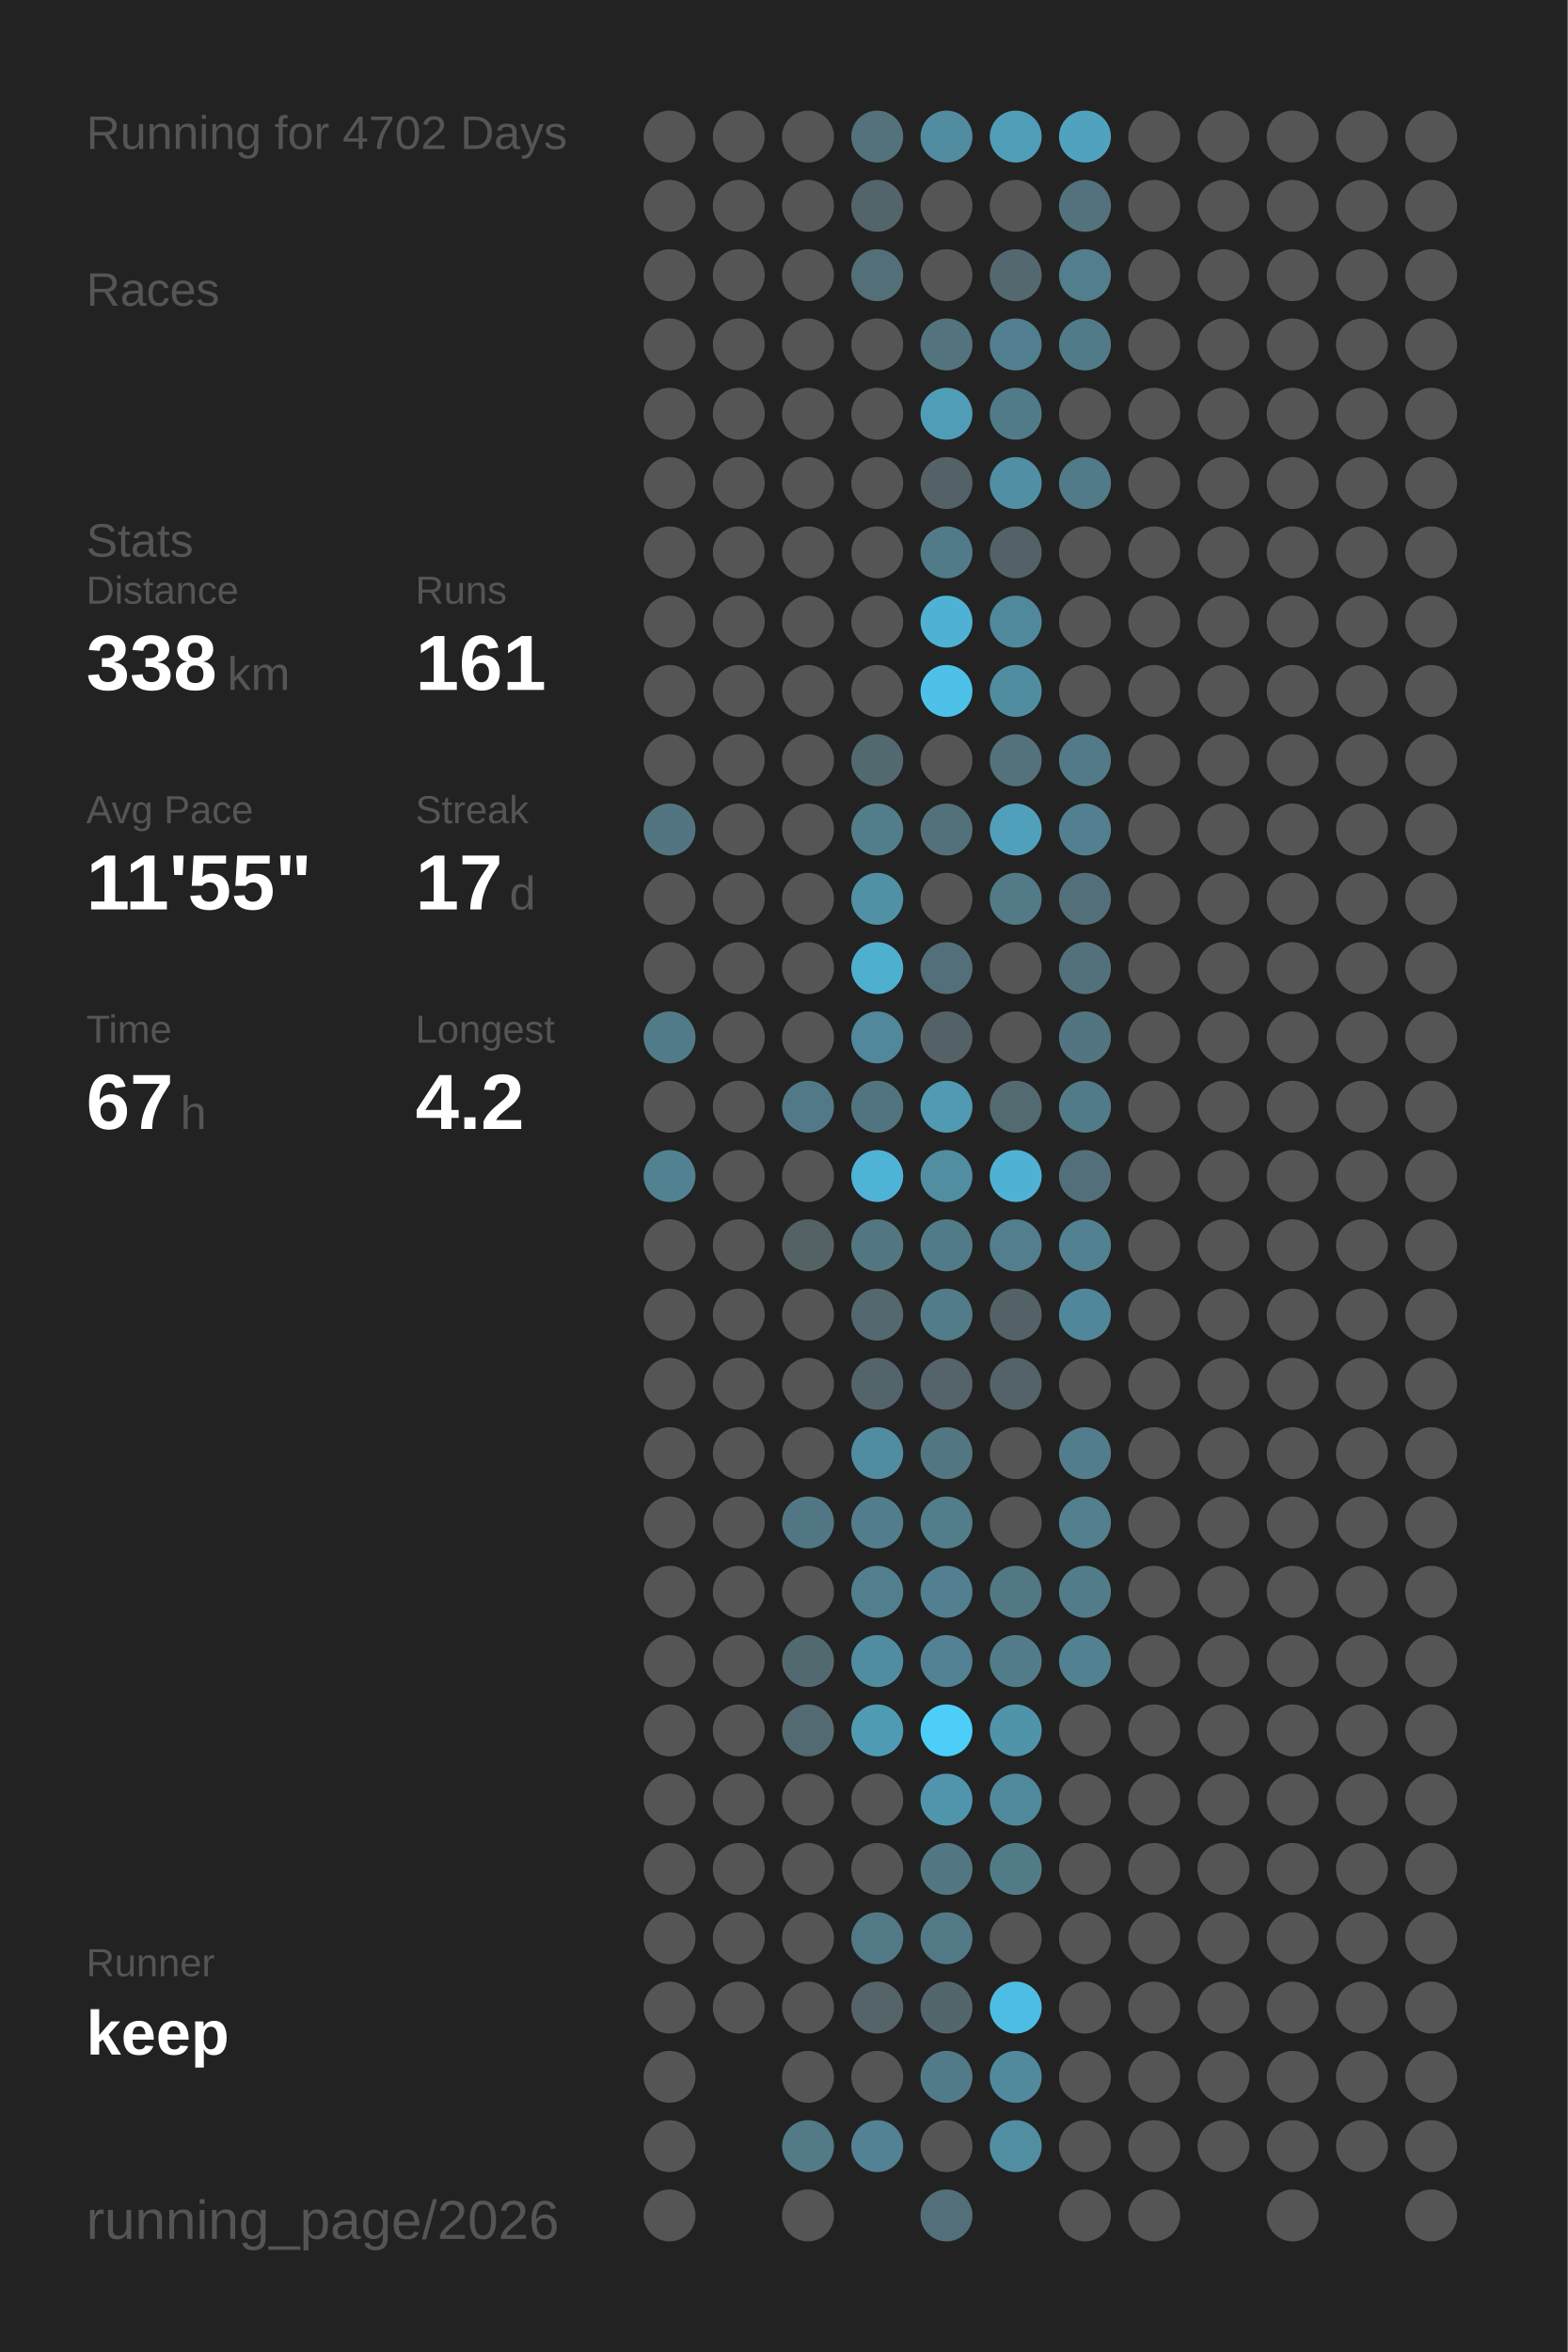
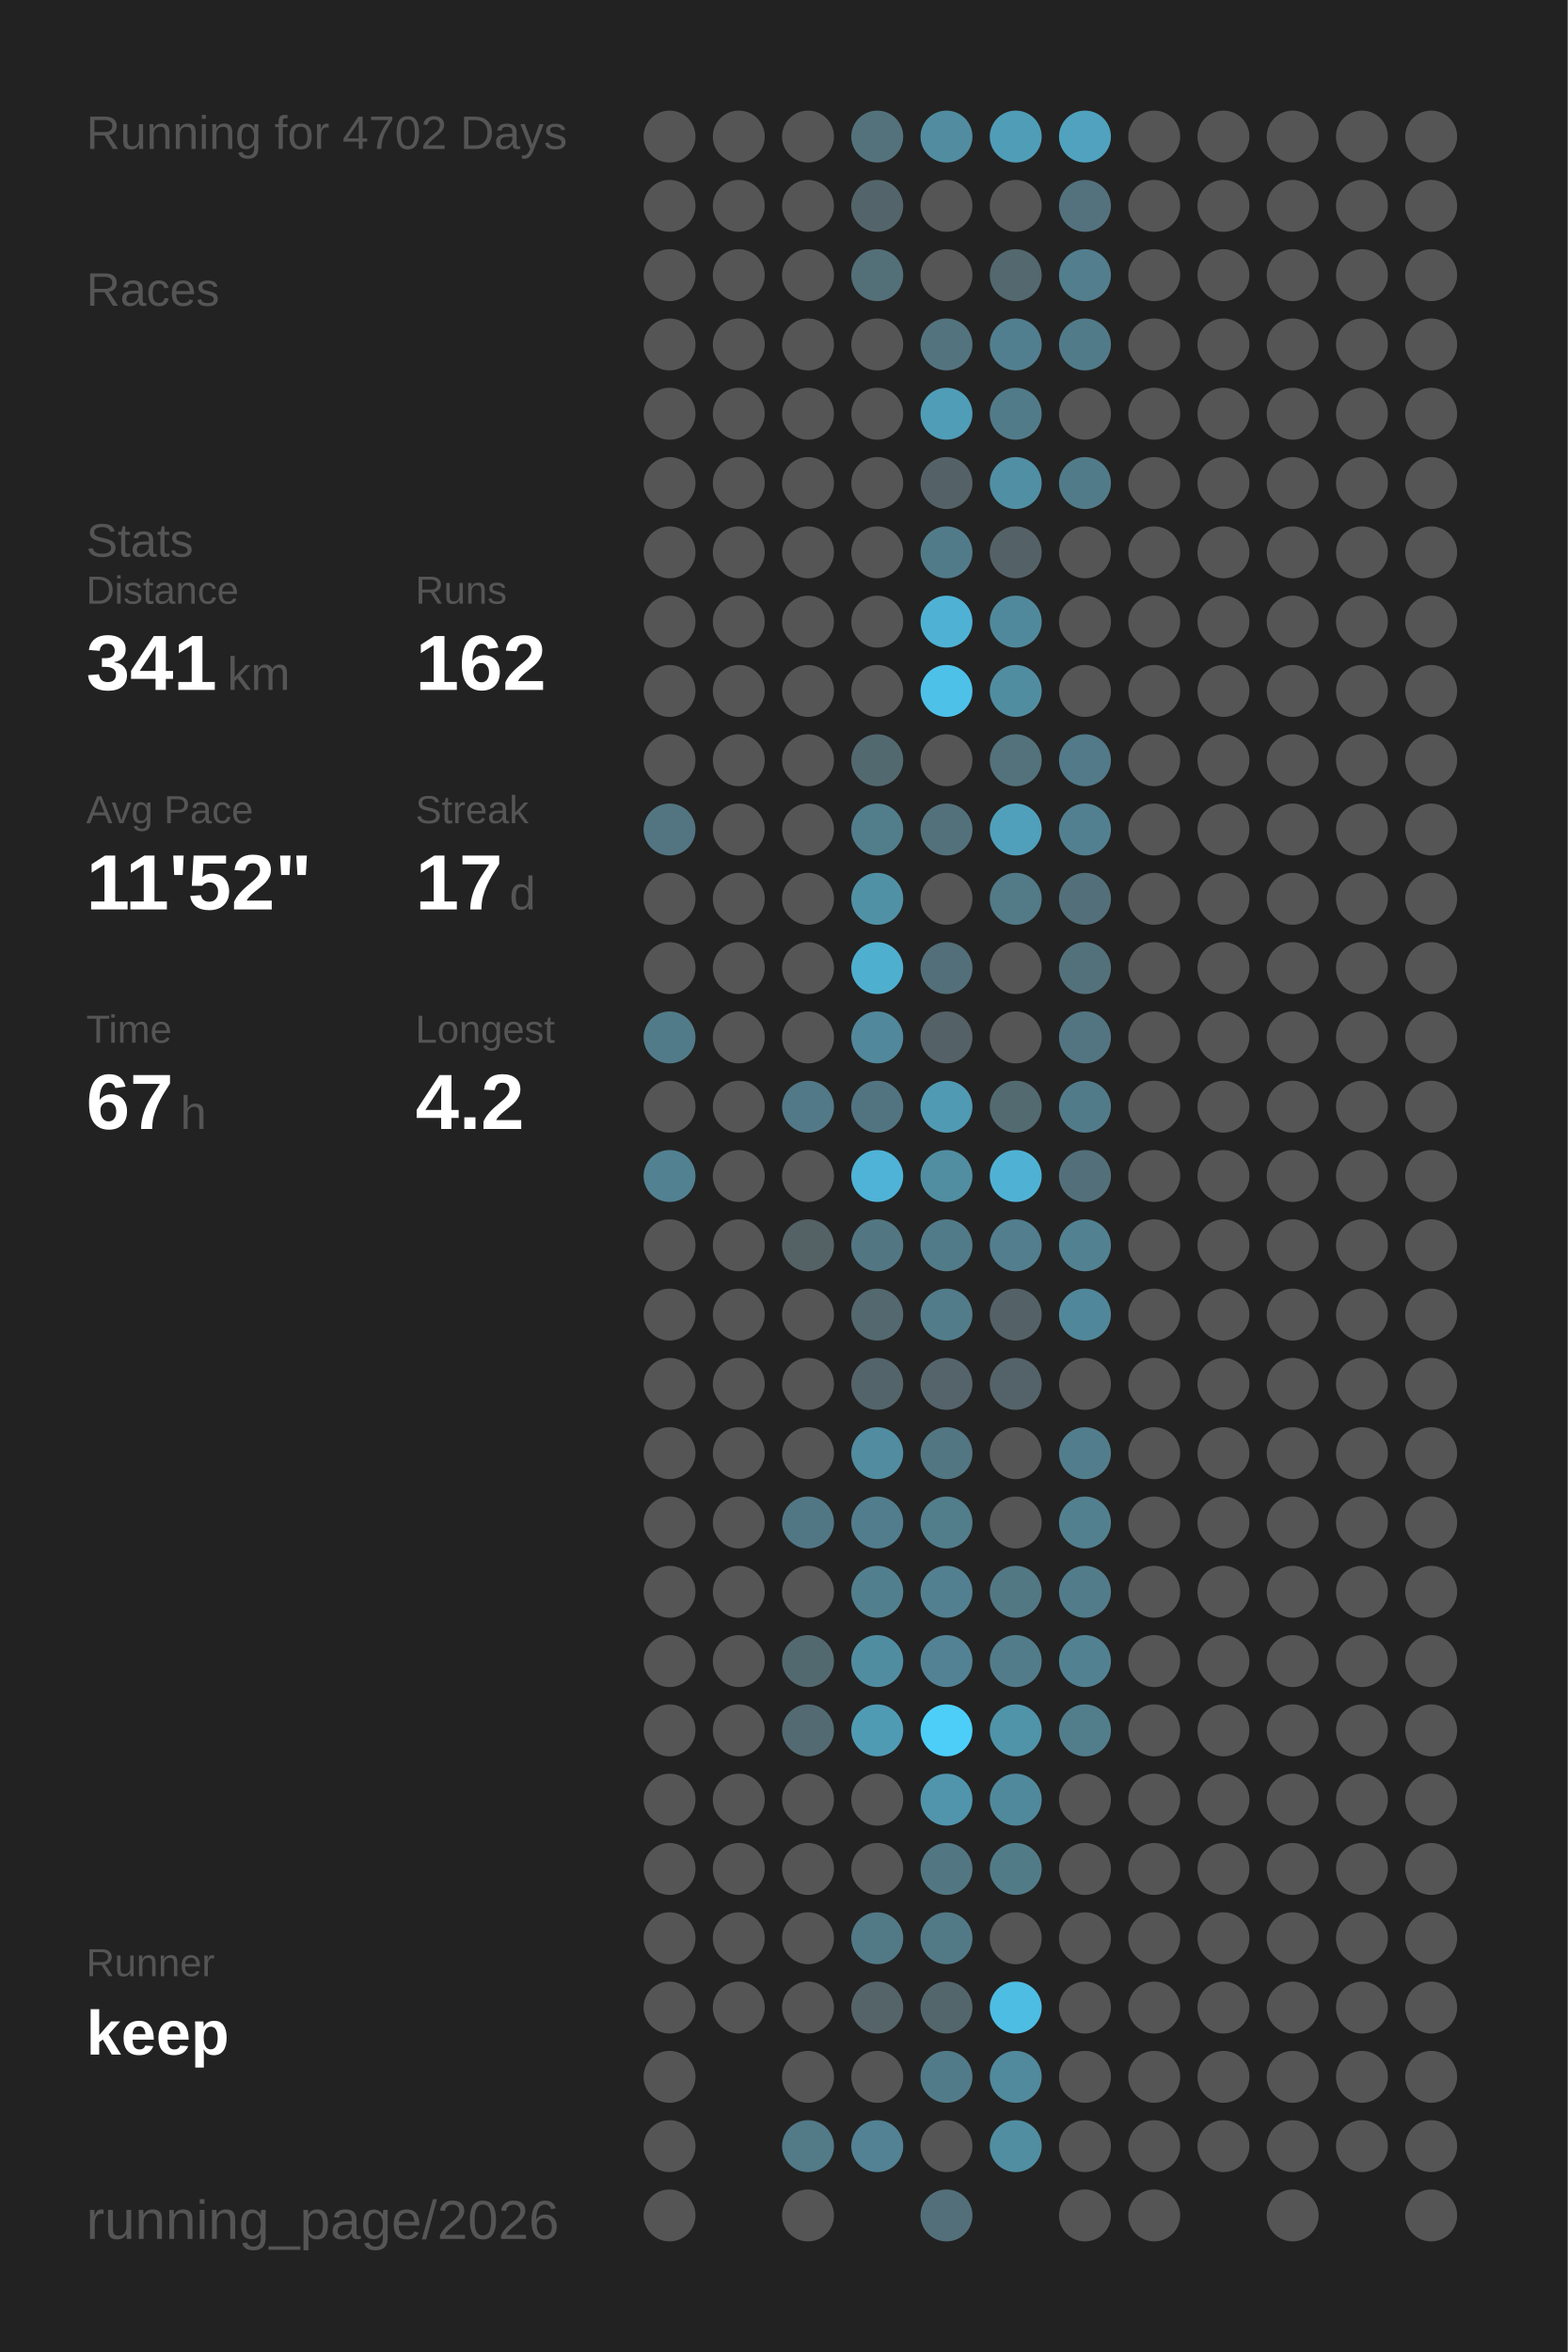
<svg xmlns="http://www.w3.org/2000/svg" baseProfile="full" height="300mm" version="1.1" viewBox="0,0,200,300" width="200mm">
  <defs />
  <rect fill="#222222" height="300" width="200" x="0" y="0" />
  <text fill="#555555" style="font-size:6px; font-family:Arial;" x="11" y="19">Running for 4702 Days</text>
  <text fill="#555555" style="font-size:6px; font-family:Arial;" x="11" y="39">Races</text>
  <text fill="#555555" style="font-size:6px; font-family:Arial;" x="11" y="71">Stats</text>
  <text fill="#555555" style="font-size:5px; font-family:Arial;" x="11" y="77">Distance</text>
-   <text fill="#FFFFFF" style="font-size:10px; font-family:Arial; font-weight:bold;" x="11" y="88">338</text>
+   <text fill="#FFFFFF" style="font-size:10px; font-family:Arial; font-weight:bold;" x="11" y="88">341</text>
  <text fill="#555555" style="font-size:6px; font-family:Arial;" x="29" y="88">km</text>
  <text fill="#555555" style="font-size:5px; font-family:Arial;" x="53" y="77">Runs</text>
-   <text fill="#FFFFFF" style="font-size:10px; font-family:Arial; font-weight:bold;" x="53" y="88">161</text>
+   <text fill="#FFFFFF" style="font-size:10px; font-family:Arial; font-weight:bold;" x="53" y="88">162</text>
  <text fill="#555555" style="font-size:5px; font-family:Arial;" x="11" y="105">Avg Pace</text>
-   <text fill="#FFFFFF" style="font-size:10px; font-family:Arial; font-weight:bold;" x="11" y="116">11'55"</text>
+   <text fill="#FFFFFF" style="font-size:10px; font-family:Arial; font-weight:bold;" x="11" y="116">11'52"</text>
  <text fill="#555555" style="font-size:5px; font-family:Arial;" x="53" y="105">Streak</text>
  <text fill="#FFFFFF" style="font-size:10px; font-family:Arial; font-weight:bold;" x="53" y="116">17</text>
  <text fill="#555555" style="font-size:6px; font-family:Arial;" x="65" y="116">d</text>
  <text fill="#555555" style="font-size:5px; font-family:Arial;" x="11" y="133">Time</text>
  <text fill="#FFFFFF" style="font-size:10px; font-family:Arial; font-weight:bold;" x="11" y="144">67</text>
  <text fill="#555555" style="font-size:6px; font-family:Arial;" x="23" y="144">h</text>
  <text fill="#555555" style="font-size:5px; font-family:Arial;" x="53" y="133">Longest</text>
  <text fill="#FFFFFF" style="font-size:10px; font-family:Arial; font-weight:bold;" x="53" y="144">4.2</text>
  <text fill="#555555" style="font-size:5px; font-family:Arial;" x="11" y="252.065">Runner</text>
  <text fill="#FFFFFF" style="font-size:8px; font-family:Arial; font-weight:bold;" x="11" y="262.065">keep</text>
  <text fill="#555555" style="font-size:7px; font-family:Arial;" x="11" y="285.581">running_page/2026</text>
  <circle cx="85.417" cy="17.419" fill="#555555" r="3.312" />
  <circle cx="85.417" cy="26.258" fill="#555555" r="3.312" />
  <circle cx="85.417" cy="35.097" fill="#555555" r="3.312" />
  <circle cx="85.417" cy="43.935" fill="#555555" r="3.312" />
  <circle cx="85.417" cy="52.774" fill="#555555" r="3.312" />
  <circle cx="85.417" cy="61.613" fill="#555555" r="3.312" />
  <circle cx="85.417" cy="70.452" fill="#555555" r="3.312" />
  <circle cx="85.417" cy="79.29" fill="#555555" r="3.312" />
  <circle cx="85.417" cy="88.129" fill="#555555" r="3.312" />
  <circle cx="85.417" cy="96.968" fill="#555555" r="3.312" />
  <circle cx="85.417" cy="105.806" fill="#527581" r="3.312" />
  <circle cx="85.417" cy="114.645" fill="#555555" r="3.312" />
  <circle cx="85.417" cy="123.484" fill="#555555" r="3.312" />
  <circle cx="85.417" cy="132.323" fill="#527b89" r="3.312" />
  <circle cx="85.417" cy="141.161" fill="#555555" r="3.312" />
  <circle cx="85.417" cy="150" fill="#528191" r="3.312" />
  <circle cx="85.417" cy="158.839" fill="#555555" r="3.312" />
  <circle cx="85.417" cy="167.677" fill="#555555" r="3.312" />
  <circle cx="85.417" cy="176.516" fill="#555555" r="3.312" />
  <circle cx="85.417" cy="185.355" fill="#555555" r="3.312" />
  <circle cx="85.417" cy="194.194" fill="#555555" r="3.312" />
  <circle cx="85.417" cy="203.032" fill="#555555" r="3.312" />
  <circle cx="85.417" cy="211.871" fill="#555555" r="3.312" />
  <circle cx="85.417" cy="220.71" fill="#555555" r="3.312" />
  <circle cx="85.417" cy="229.548" fill="#555555" r="3.312" />
  <circle cx="85.417" cy="238.387" fill="#555555" r="3.312" />
  <circle cx="85.417" cy="247.226" fill="#555555" r="3.312" />
  <circle cx="85.417" cy="256.065" fill="#555555" r="3.312" />
  <circle cx="85.417" cy="264.903" fill="#555555" r="3.312" />
  <circle cx="85.417" cy="273.742" fill="#555555" r="3.312" />
  <circle cx="85.417" cy="282.581" fill="#555555" r="3.312" />
  <circle cx="94.25" cy="17.419" fill="#555555" r="3.312" />
  <circle cx="94.25" cy="26.258" fill="#555555" r="3.312" />
  <circle cx="94.25" cy="35.097" fill="#555555" r="3.312" />
  <circle cx="94.25" cy="43.935" fill="#555555" r="3.312" />
  <circle cx="94.25" cy="52.774" fill="#555555" r="3.312" />
  <circle cx="94.25" cy="61.613" fill="#555555" r="3.312" />
  <circle cx="94.25" cy="70.452" fill="#555555" r="3.312" />
  <circle cx="94.25" cy="79.29" fill="#555555" r="3.312" />
  <circle cx="94.25" cy="88.129" fill="#555555" r="3.312" />
  <circle cx="94.25" cy="96.968" fill="#555555" r="3.312" />
  <circle cx="94.25" cy="105.806" fill="#555555" r="3.312" />
  <circle cx="94.25" cy="114.645" fill="#555555" r="3.312" />
  <circle cx="94.25" cy="123.484" fill="#555555" r="3.312" />
  <circle cx="94.25" cy="132.323" fill="#555555" r="3.312" />
  <circle cx="94.25" cy="141.161" fill="#555555" r="3.312" />
  <circle cx="94.25" cy="150" fill="#555555" r="3.312" />
  <circle cx="94.25" cy="158.839" fill="#555555" r="3.312" />
  <circle cx="94.25" cy="167.677" fill="#555555" r="3.312" />
  <circle cx="94.25" cy="176.516" fill="#555555" r="3.312" />
  <circle cx="94.25" cy="185.355" fill="#555555" r="3.312" />
  <circle cx="94.25" cy="194.194" fill="#555555" r="3.312" />
  <circle cx="94.25" cy="203.032" fill="#555555" r="3.312" />
  <circle cx="94.25" cy="211.871" fill="#555555" r="3.312" />
  <circle cx="94.25" cy="220.71" fill="#555555" r="3.312" />
  <circle cx="94.25" cy="229.548" fill="#555555" r="3.312" />
  <circle cx="94.25" cy="238.387" fill="#555555" r="3.312" />
  <circle cx="94.25" cy="247.226" fill="#555555" r="3.312" />
  <circle cx="94.25" cy="256.065" fill="#555555" r="3.312" />
  <circle cx="103.083" cy="17.419" fill="#555555" r="3.312" />
  <circle cx="103.083" cy="26.258" fill="#555555" r="3.312" />
  <circle cx="103.083" cy="35.097" fill="#555555" r="3.312" />
  <circle cx="103.083" cy="43.935" fill="#555555" r="3.312" />
  <circle cx="103.083" cy="52.774" fill="#555555" r="3.312" />
  <circle cx="103.083" cy="61.613" fill="#555555" r="3.312" />
  <circle cx="103.083" cy="70.452" fill="#555555" r="3.312" />
  <circle cx="103.083" cy="79.29" fill="#555555" r="3.312" />
  <circle cx="103.083" cy="88.129" fill="#555555" r="3.312" />
  <circle cx="103.083" cy="96.968" fill="#555555" r="3.312" />
  <circle cx="103.083" cy="105.806" fill="#555555" r="3.312" />
  <circle cx="103.083" cy="114.645" fill="#555555" r="3.312" />
  <circle cx="103.083" cy="123.484" fill="#555555" r="3.312" />
  <circle cx="103.083" cy="132.323" fill="#555555" r="3.312" />
  <circle cx="103.083" cy="141.161" fill="#527987" r="3.312" />
  <circle cx="103.083" cy="150" fill="#555555" r="3.312" />
  <circle cx="103.083" cy="158.839" fill="#546266" r="3.312" />
  <circle cx="103.083" cy="167.677" fill="#555555" r="3.312" />
  <circle cx="103.083" cy="176.516" fill="#555555" r="3.312" />
  <circle cx="103.083" cy="185.355" fill="#555555" r="3.312" />
  <circle cx="103.083" cy="194.194" fill="#527784" r="3.312" />
  <circle cx="103.083" cy="203.032" fill="#555555" r="3.312" />
  <circle cx="103.083" cy="211.871" fill="#536970" r="3.312" />
  <circle cx="103.083" cy="220.71" fill="#536a72" r="3.312" />
  <circle cx="103.083" cy="229.548" fill="#555555" r="3.312" />
  <circle cx="103.083" cy="238.387" fill="#555555" r="3.312" />
  <circle cx="103.083" cy="247.226" fill="#555555" r="3.312" />
  <circle cx="103.083" cy="256.065" fill="#555555" r="3.312" />
  <circle cx="103.083" cy="264.903" fill="#555555" r="3.312" />
  <circle cx="103.083" cy="273.742" fill="#527a87" r="3.312" />
  <circle cx="103.083" cy="282.581" fill="#555555" r="3.312" />
  <circle cx="111.917" cy="17.419" fill="#53727c" r="3.312" />
  <circle cx="111.917" cy="26.258" fill="#53656b" r="3.312" />
  <circle cx="111.917" cy="35.097" fill="#536f78" r="3.312" />
  <circle cx="111.917" cy="43.935" fill="#555555" r="3.312" />
  <circle cx="111.917" cy="52.774" fill="#555555" r="3.312" />
  <circle cx="111.917" cy="61.613" fill="#555555" r="3.312" />
  <circle cx="111.917" cy="70.452" fill="#555555" r="3.312" />
  <circle cx="111.917" cy="79.29" fill="#555555" r="3.312" />
  <circle cx="111.917" cy="88.129" fill="#555555" r="3.312" />
  <circle cx="111.917" cy="96.968" fill="#536970" r="3.312" />
  <circle cx="111.917" cy="105.806" fill="#527d8b" r="3.312" />
  <circle cx="111.917" cy="114.645" fill="#5191a6" r="3.312" />
  <circle cx="111.917" cy="123.484" fill="#4fafcf" r="3.312" />
  <circle cx="111.917" cy="132.323" fill="#51889b" r="3.312" />
  <circle cx="111.917" cy="141.161" fill="#527480" r="3.312" />
  <circle cx="111.917" cy="150" fill="#4eb3d6" r="3.312" />
  <circle cx="111.917" cy="158.839" fill="#527783" r="3.312" />
  <circle cx="111.917" cy="167.677" fill="#53686f" r="3.312" />
  <circle cx="111.917" cy="176.516" fill="#53646a" r="3.312" />
  <circle cx="111.917" cy="185.355" fill="#518ca0" r="3.312" />
  <circle cx="111.917" cy="194.194" fill="#527d8c" r="3.312" />
  <circle cx="111.917" cy="203.032" fill="#527f8e" r="3.312" />
  <circle cx="111.917" cy="211.871" fill="#518da1" r="3.312" />
  <circle cx="111.917" cy="220.71" fill="#509bb4" r="3.312" />
  <circle cx="111.917" cy="229.548" fill="#555555" r="3.312" />
  <circle cx="111.917" cy="238.387" fill="#555555" r="3.312" />
  <circle cx="111.917" cy="247.226" fill="#527986" r="3.312" />
  <circle cx="111.917" cy="256.065" fill="#546469" r="3.312" />
  <circle cx="111.917" cy="264.903" fill="#555555" r="3.312" />
  <circle cx="111.917" cy="273.742" fill="#528293" r="3.312" />
  <circle cx="120.75" cy="17.419" fill="#518ca0" r="3.312" />
  <circle cx="120.75" cy="26.258" fill="#555555" r="3.312" />
  <circle cx="120.75" cy="35.097" fill="#555555" r="3.312" />
  <circle cx="120.75" cy="43.935" fill="#53737e" r="3.312" />
  <circle cx="120.75" cy="52.774" fill="#509db8" r="3.312" />
  <circle cx="120.75" cy="61.613" fill="#546267" r="3.312" />
  <circle cx="120.75" cy="70.452" fill="#527b89" r="3.312" />
  <circle cx="120.75" cy="79.29" fill="#4fb2d4" r="3.312" />
  <circle cx="120.75" cy="88.129" fill="#4ec1e8" r="3.312" />
  <circle cx="120.75" cy="96.968" fill="#555555" r="3.312" />
  <circle cx="120.75" cy="105.806" fill="#53717b" r="3.312" />
  <circle cx="120.75" cy="114.645" fill="#555555" r="3.312" />
  <circle cx="120.75" cy="123.484" fill="#536f79" r="3.312" />
  <circle cx="120.75" cy="132.323" fill="#546166" r="3.312" />
  <circle cx="120.75" cy="141.161" fill="#509ab3" r="3.312" />
  <circle cx="120.75" cy="150" fill="#518ea2" r="3.312" />
  <circle cx="120.75" cy="158.839" fill="#527b89" r="3.312" />
  <circle cx="120.75" cy="167.677" fill="#527c8a" r="3.312" />
  <circle cx="120.75" cy="176.516" fill="#54646a" r="3.312" />
  <circle cx="120.75" cy="185.355" fill="#527682" r="3.312" />
  <circle cx="120.75" cy="194.194" fill="#527d8b" r="3.312" />
  <circle cx="120.75" cy="203.032" fill="#528090" r="3.312" />
  <circle cx="120.75" cy="211.871" fill="#528293" r="3.312" />
  <circle cx="120.75" cy="220.71" fill="#4dcef9" r="3.312" />
  <circle cx="120.75" cy="229.548" fill="#5095ac" r="3.312" />
  <circle cx="120.75" cy="238.387" fill="#527682" r="3.312" />
  <circle cx="120.75" cy="247.226" fill="#527986" r="3.312" />
  <circle cx="120.75" cy="256.065" fill="#53666c" r="3.312" />
  <circle cx="120.75" cy="264.903" fill="#527b89" r="3.312" />
  <circle cx="120.75" cy="273.742" fill="#555555" r="3.312" />
  <circle cx="120.75" cy="282.581" fill="#53707a" r="3.312" />
  <circle cx="129.583" cy="17.419" fill="#509db7" r="3.312" />
  <circle cx="129.583" cy="26.258" fill="#555555" r="3.312" />
  <circle cx="129.583" cy="35.097" fill="#53686f" r="3.312" />
  <circle cx="129.583" cy="43.935" fill="#527f8f" r="3.312" />
  <circle cx="129.583" cy="52.774" fill="#527b89" r="3.312" />
  <circle cx="129.583" cy="61.613" fill="#518fa4" r="3.312" />
  <circle cx="129.583" cy="70.452" fill="#546267" r="3.312" />
  <circle cx="129.583" cy="79.29" fill="#51899c" r="3.312" />
  <circle cx="129.583" cy="88.129" fill="#518da1" r="3.312" />
  <circle cx="129.583" cy="96.968" fill="#53727c" r="3.312" />
  <circle cx="129.583" cy="105.806" fill="#50a0bb" r="3.312" />
  <circle cx="129.583" cy="114.645" fill="#527a87" r="3.312" />
  <circle cx="129.583" cy="123.484" fill="#555555" r="3.312" />
  <circle cx="129.583" cy="132.323" fill="#555555" r="3.312" />
  <circle cx="129.583" cy="141.161" fill="#536a71" r="3.312" />
  <circle cx="129.583" cy="150" fill="#4fb2d4" r="3.312" />
  <circle cx="129.583" cy="158.839" fill="#527e8e" r="3.312" />
  <circle cx="129.583" cy="167.677" fill="#546267" r="3.312" />
  <circle cx="129.583" cy="176.516" fill="#546369" r="3.312" />
  <circle cx="129.583" cy="185.355" fill="#555555" r="3.312" />
  <circle cx="129.583" cy="194.194" fill="#555555" r="3.312" />
  <circle cx="129.583" cy="203.032" fill="#527884" r="3.312" />
  <circle cx="129.583" cy="211.871" fill="#527c8a" r="3.312" />
  <circle cx="129.583" cy="220.71" fill="#5094aa" r="3.312" />
  <circle cx="129.583" cy="229.548" fill="#51899c" r="3.312" />
  <circle cx="129.583" cy="238.387" fill="#527b88" r="3.312" />
  <circle cx="129.583" cy="247.226" fill="#555555" r="3.312" />
  <circle cx="129.583" cy="256.065" fill="#4ebde3" r="3.312" />
  <circle cx="129.583" cy="264.903" fill="#51899d" r="3.312" />
  <circle cx="129.583" cy="273.742" fill="#518ea2" r="3.312" />
  <circle cx="138.417" cy="17.419" fill="#50a2be" r="3.312" />
  <circle cx="138.417" cy="26.258" fill="#53727d" r="3.312" />
  <circle cx="138.417" cy="35.097" fill="#527e8d" r="3.312" />
  <circle cx="138.417" cy="43.935" fill="#527b89" r="3.312" />
  <circle cx="138.417" cy="52.774" fill="#555555" r="3.312" />
  <circle cx="138.417" cy="61.613" fill="#527b89" r="3.312" />
  <circle cx="138.417" cy="70.452" fill="#555555" r="3.312" />
  <circle cx="138.417" cy="79.29" fill="#555555" r="3.312" />
  <circle cx="138.417" cy="88.129" fill="#555555" r="3.312" />
  <circle cx="138.417" cy="96.968" fill="#527a88" r="3.312" />
  <circle cx="138.417" cy="105.806" fill="#528090" r="3.312" />
  <circle cx="138.417" cy="114.645" fill="#53707a" r="3.312" />
  <circle cx="138.417" cy="123.484" fill="#53717b" r="3.312" />
  <circle cx="138.417" cy="132.323" fill="#527581" r="3.312" />
  <circle cx="138.417" cy="141.161" fill="#527b89" r="3.312" />
  <circle cx="138.417" cy="150" fill="#53707a" r="3.312" />
  <circle cx="138.417" cy="158.839" fill="#528191" r="3.312" />
  <circle cx="138.417" cy="167.677" fill="#51879a" r="3.312" />
  <circle cx="138.417" cy="176.516" fill="#555555" r="3.312" />
  <circle cx="138.417" cy="185.355" fill="#527d8c" r="3.312" />
  <circle cx="138.417" cy="194.194" fill="#52808f" r="3.312" />
  <circle cx="138.417" cy="203.032" fill="#527c8a" r="3.312" />
  <circle cx="138.417" cy="211.871" fill="#528292" r="3.312" />
-   <circle cx="138.417" cy="220.71" fill="#555555" r="3.312" />
+   <circle cx="138.417" cy="220.71" fill="#527e8c" r="3.312" />
  <circle cx="138.417" cy="229.548" fill="#555555" r="3.312" />
  <circle cx="138.417" cy="238.387" fill="#555555" r="3.312" />
  <circle cx="138.417" cy="247.226" fill="#555555" r="3.312" />
  <circle cx="138.417" cy="256.065" fill="#555555" r="3.312" />
  <circle cx="138.417" cy="264.903" fill="#555555" r="3.312" />
  <circle cx="138.417" cy="273.742" fill="#555555" r="3.312" />
  <circle cx="138.417" cy="282.581" fill="#555555" r="3.312" />
  <circle cx="147.25" cy="17.419" fill="#555555" r="3.312" />
  <circle cx="147.25" cy="26.258" fill="#555555" r="3.312" />
  <circle cx="147.25" cy="35.097" fill="#555555" r="3.312" />
  <circle cx="147.25" cy="43.935" fill="#555555" r="3.312" />
  <circle cx="147.25" cy="52.774" fill="#555555" r="3.312" />
  <circle cx="147.25" cy="61.613" fill="#555555" r="3.312" />
  <circle cx="147.25" cy="70.452" fill="#555555" r="3.312" />
  <circle cx="147.25" cy="79.29" fill="#555555" r="3.312" />
  <circle cx="147.25" cy="88.129" fill="#555555" r="3.312" />
  <circle cx="147.25" cy="96.968" fill="#555555" r="3.312" />
  <circle cx="147.25" cy="105.806" fill="#555555" r="3.312" />
  <circle cx="147.25" cy="114.645" fill="#555555" r="3.312" />
  <circle cx="147.25" cy="123.484" fill="#555555" r="3.312" />
  <circle cx="147.25" cy="132.323" fill="#555555" r="3.312" />
  <circle cx="147.25" cy="141.161" fill="#555555" r="3.312" />
  <circle cx="147.25" cy="150" fill="#555555" r="3.312" />
  <circle cx="147.25" cy="158.839" fill="#555555" r="3.312" />
  <circle cx="147.25" cy="167.677" fill="#555555" r="3.312" />
  <circle cx="147.25" cy="176.516" fill="#555555" r="3.312" />
  <circle cx="147.25" cy="185.355" fill="#555555" r="3.312" />
  <circle cx="147.25" cy="194.194" fill="#555555" r="3.312" />
  <circle cx="147.25" cy="203.032" fill="#555555" r="3.312" />
  <circle cx="147.25" cy="211.871" fill="#555555" r="3.312" />
  <circle cx="147.25" cy="220.71" fill="#555555" r="3.312" />
  <circle cx="147.25" cy="229.548" fill="#555555" r="3.312" />
  <circle cx="147.25" cy="238.387" fill="#555555" r="3.312" />
  <circle cx="147.25" cy="247.226" fill="#555555" r="3.312" />
  <circle cx="147.25" cy="256.065" fill="#555555" r="3.312" />
  <circle cx="147.25" cy="264.903" fill="#555555" r="3.312" />
  <circle cx="147.25" cy="273.742" fill="#555555" r="3.312" />
  <circle cx="147.25" cy="282.581" fill="#555555" r="3.312" />
  <circle cx="156.083" cy="17.419" fill="#555555" r="3.312" />
  <circle cx="156.083" cy="26.258" fill="#555555" r="3.312" />
  <circle cx="156.083" cy="35.097" fill="#555555" r="3.312" />
  <circle cx="156.083" cy="43.935" fill="#555555" r="3.312" />
  <circle cx="156.083" cy="52.774" fill="#555555" r="3.312" />
  <circle cx="156.083" cy="61.613" fill="#555555" r="3.312" />
  <circle cx="156.083" cy="70.452" fill="#555555" r="3.312" />
  <circle cx="156.083" cy="79.29" fill="#555555" r="3.312" />
  <circle cx="156.083" cy="88.129" fill="#555555" r="3.312" />
  <circle cx="156.083" cy="96.968" fill="#555555" r="3.312" />
  <circle cx="156.083" cy="105.806" fill="#555555" r="3.312" />
  <circle cx="156.083" cy="114.645" fill="#555555" r="3.312" />
  <circle cx="156.083" cy="123.484" fill="#555555" r="3.312" />
  <circle cx="156.083" cy="132.323" fill="#555555" r="3.312" />
  <circle cx="156.083" cy="141.161" fill="#555555" r="3.312" />
  <circle cx="156.083" cy="150" fill="#555555" r="3.312" />
  <circle cx="156.083" cy="158.839" fill="#555555" r="3.312" />
  <circle cx="156.083" cy="167.677" fill="#555555" r="3.312" />
  <circle cx="156.083" cy="176.516" fill="#555555" r="3.312" />
  <circle cx="156.083" cy="185.355" fill="#555555" r="3.312" />
  <circle cx="156.083" cy="194.194" fill="#555555" r="3.312" />
  <circle cx="156.083" cy="203.032" fill="#555555" r="3.312" />
  <circle cx="156.083" cy="211.871" fill="#555555" r="3.312" />
  <circle cx="156.083" cy="220.71" fill="#555555" r="3.312" />
  <circle cx="156.083" cy="229.548" fill="#555555" r="3.312" />
  <circle cx="156.083" cy="238.387" fill="#555555" r="3.312" />
  <circle cx="156.083" cy="247.226" fill="#555555" r="3.312" />
  <circle cx="156.083" cy="256.065" fill="#555555" r="3.312" />
  <circle cx="156.083" cy="264.903" fill="#555555" r="3.312" />
  <circle cx="156.083" cy="273.742" fill="#555555" r="3.312" />
  <circle cx="164.917" cy="17.419" fill="#555555" r="3.312" />
  <circle cx="164.917" cy="26.258" fill="#555555" r="3.312" />
  <circle cx="164.917" cy="35.097" fill="#555555" r="3.312" />
  <circle cx="164.917" cy="43.935" fill="#555555" r="3.312" />
  <circle cx="164.917" cy="52.774" fill="#555555" r="3.312" />
  <circle cx="164.917" cy="61.613" fill="#555555" r="3.312" />
  <circle cx="164.917" cy="70.452" fill="#555555" r="3.312" />
  <circle cx="164.917" cy="79.29" fill="#555555" r="3.312" />
  <circle cx="164.917" cy="88.129" fill="#555555" r="3.312" />
  <circle cx="164.917" cy="96.968" fill="#555555" r="3.312" />
  <circle cx="164.917" cy="105.806" fill="#555555" r="3.312" />
  <circle cx="164.917" cy="114.645" fill="#555555" r="3.312" />
  <circle cx="164.917" cy="123.484" fill="#555555" r="3.312" />
  <circle cx="164.917" cy="132.323" fill="#555555" r="3.312" />
  <circle cx="164.917" cy="141.161" fill="#555555" r="3.312" />
  <circle cx="164.917" cy="150" fill="#555555" r="3.312" />
  <circle cx="164.917" cy="158.839" fill="#555555" r="3.312" />
  <circle cx="164.917" cy="167.677" fill="#555555" r="3.312" />
  <circle cx="164.917" cy="176.516" fill="#555555" r="3.312" />
  <circle cx="164.917" cy="185.355" fill="#555555" r="3.312" />
  <circle cx="164.917" cy="194.194" fill="#555555" r="3.312" />
  <circle cx="164.917" cy="203.032" fill="#555555" r="3.312" />
  <circle cx="164.917" cy="211.871" fill="#555555" r="3.312" />
  <circle cx="164.917" cy="220.71" fill="#555555" r="3.312" />
  <circle cx="164.917" cy="229.548" fill="#555555" r="3.312" />
  <circle cx="164.917" cy="238.387" fill="#555555" r="3.312" />
  <circle cx="164.917" cy="247.226" fill="#555555" r="3.312" />
  <circle cx="164.917" cy="256.065" fill="#555555" r="3.312" />
  <circle cx="164.917" cy="264.903" fill="#555555" r="3.312" />
  <circle cx="164.917" cy="273.742" fill="#555555" r="3.312" />
  <circle cx="164.917" cy="282.581" fill="#555555" r="3.312" />
  <circle cx="173.75" cy="17.419" fill="#555555" r="3.312" />
  <circle cx="173.75" cy="26.258" fill="#555555" r="3.312" />
  <circle cx="173.75" cy="35.097" fill="#555555" r="3.312" />
  <circle cx="173.75" cy="43.935" fill="#555555" r="3.312" />
  <circle cx="173.75" cy="52.774" fill="#555555" r="3.312" />
  <circle cx="173.75" cy="61.613" fill="#555555" r="3.312" />
  <circle cx="173.75" cy="70.452" fill="#555555" r="3.312" />
  <circle cx="173.75" cy="79.29" fill="#555555" r="3.312" />
  <circle cx="173.75" cy="88.129" fill="#555555" r="3.312" />
  <circle cx="173.75" cy="96.968" fill="#555555" r="3.312" />
  <circle cx="173.75" cy="105.806" fill="#555555" r="3.312" />
  <circle cx="173.75" cy="114.645" fill="#555555" r="3.312" />
  <circle cx="173.75" cy="123.484" fill="#555555" r="3.312" />
  <circle cx="173.75" cy="132.323" fill="#555555" r="3.312" />
  <circle cx="173.75" cy="141.161" fill="#555555" r="3.312" />
  <circle cx="173.75" cy="150" fill="#555555" r="3.312" />
  <circle cx="173.75" cy="158.839" fill="#555555" r="3.312" />
  <circle cx="173.75" cy="167.677" fill="#555555" r="3.312" />
  <circle cx="173.75" cy="176.516" fill="#555555" r="3.312" />
  <circle cx="173.75" cy="185.355" fill="#555555" r="3.312" />
  <circle cx="173.75" cy="194.194" fill="#555555" r="3.312" />
  <circle cx="173.75" cy="203.032" fill="#555555" r="3.312" />
  <circle cx="173.75" cy="211.871" fill="#555555" r="3.312" />
  <circle cx="173.75" cy="220.71" fill="#555555" r="3.312" />
  <circle cx="173.75" cy="229.548" fill="#555555" r="3.312" />
  <circle cx="173.75" cy="238.387" fill="#555555" r="3.312" />
  <circle cx="173.75" cy="247.226" fill="#555555" r="3.312" />
  <circle cx="173.75" cy="256.065" fill="#555555" r="3.312" />
  <circle cx="173.75" cy="264.903" fill="#555555" r="3.312" />
  <circle cx="173.75" cy="273.742" fill="#555555" r="3.312" />
  <circle cx="182.583" cy="17.419" fill="#555555" r="3.312" />
  <circle cx="182.583" cy="26.258" fill="#555555" r="3.312" />
  <circle cx="182.583" cy="35.097" fill="#555555" r="3.312" />
  <circle cx="182.583" cy="43.935" fill="#555555" r="3.312" />
  <circle cx="182.583" cy="52.774" fill="#555555" r="3.312" />
  <circle cx="182.583" cy="61.613" fill="#555555" r="3.312" />
  <circle cx="182.583" cy="70.452" fill="#555555" r="3.312" />
  <circle cx="182.583" cy="79.29" fill="#555555" r="3.312" />
  <circle cx="182.583" cy="88.129" fill="#555555" r="3.312" />
  <circle cx="182.583" cy="96.968" fill="#555555" r="3.312" />
  <circle cx="182.583" cy="105.806" fill="#555555" r="3.312" />
  <circle cx="182.583" cy="114.645" fill="#555555" r="3.312" />
  <circle cx="182.583" cy="123.484" fill="#555555" r="3.312" />
  <circle cx="182.583" cy="132.323" fill="#555555" r="3.312" />
  <circle cx="182.583" cy="141.161" fill="#555555" r="3.312" />
  <circle cx="182.583" cy="150" fill="#555555" r="3.312" />
  <circle cx="182.583" cy="158.839" fill="#555555" r="3.312" />
  <circle cx="182.583" cy="167.677" fill="#555555" r="3.312" />
  <circle cx="182.583" cy="176.516" fill="#555555" r="3.312" />
  <circle cx="182.583" cy="185.355" fill="#555555" r="3.312" />
  <circle cx="182.583" cy="194.194" fill="#555555" r="3.312" />
  <circle cx="182.583" cy="203.032" fill="#555555" r="3.312" />
  <circle cx="182.583" cy="211.871" fill="#555555" r="3.312" />
  <circle cx="182.583" cy="220.71" fill="#555555" r="3.312" />
  <circle cx="182.583" cy="229.548" fill="#555555" r="3.312" />
  <circle cx="182.583" cy="238.387" fill="#555555" r="3.312" />
  <circle cx="182.583" cy="247.226" fill="#555555" r="3.312" />
  <circle cx="182.583" cy="256.065" fill="#555555" r="3.312" />
  <circle cx="182.583" cy="264.903" fill="#555555" r="3.312" />
  <circle cx="182.583" cy="273.742" fill="#555555" r="3.312" />
  <circle cx="182.583" cy="282.581" fill="#555555" r="3.312" />
</svg>
